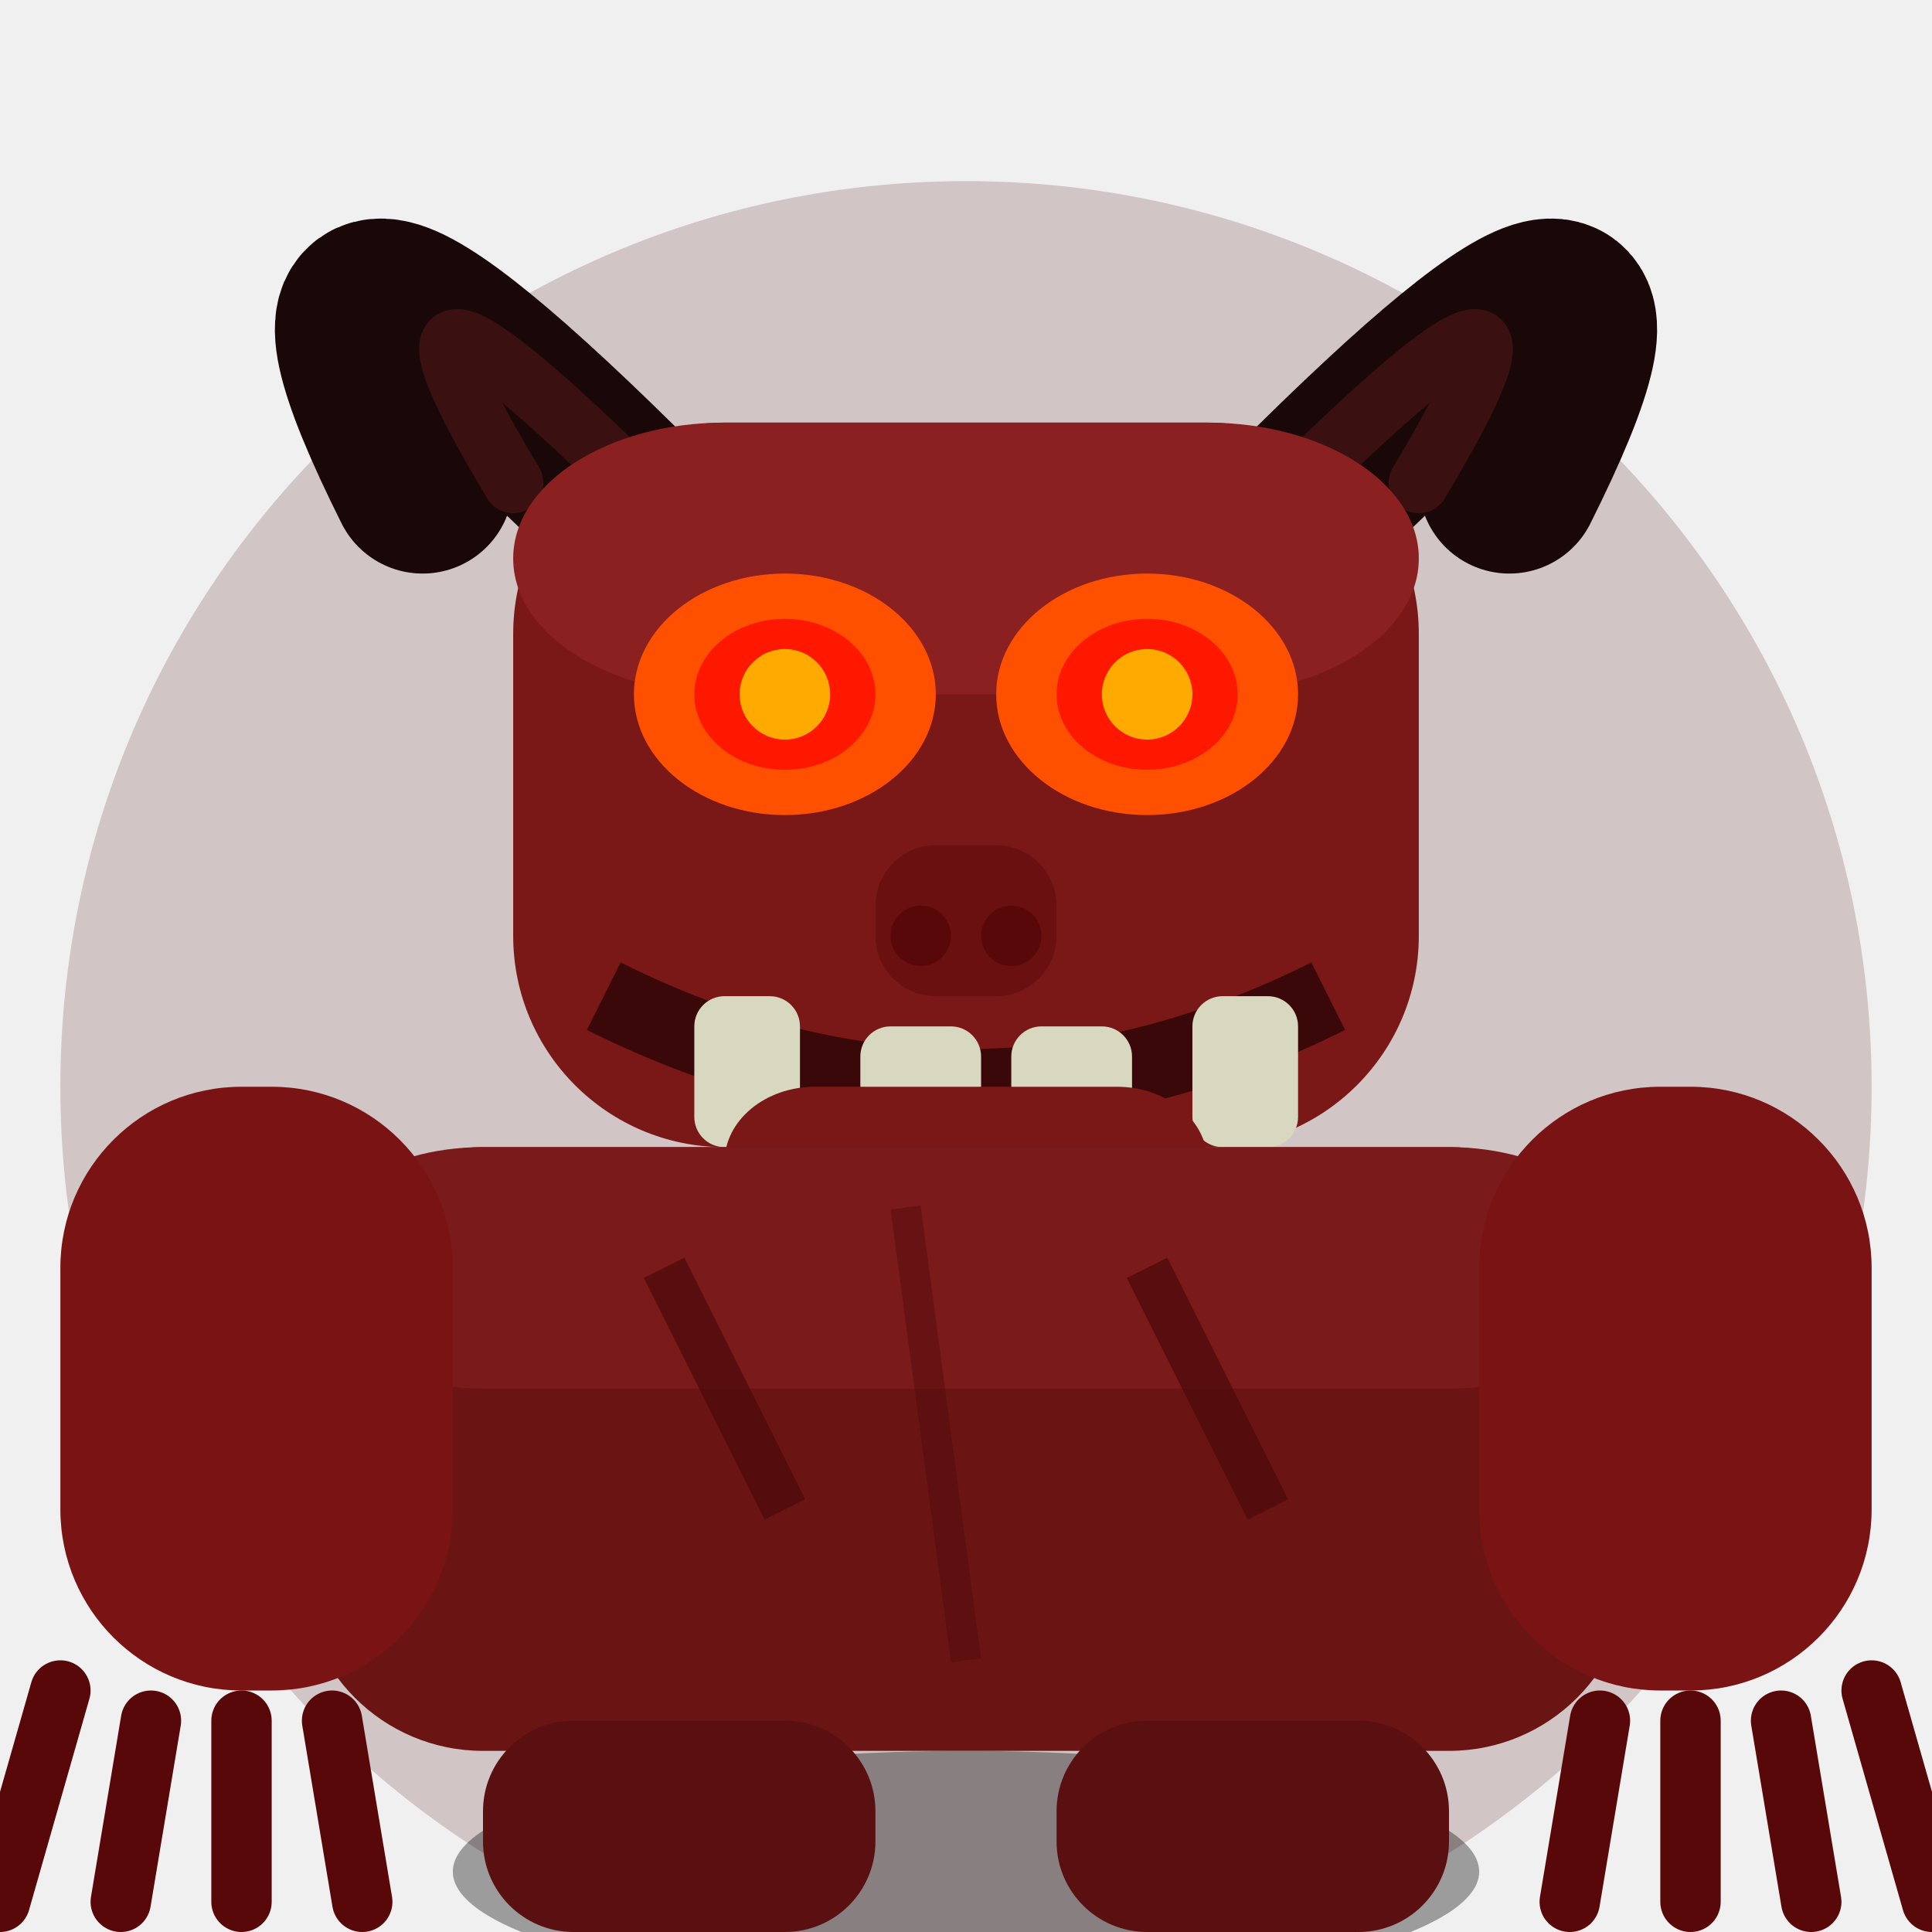
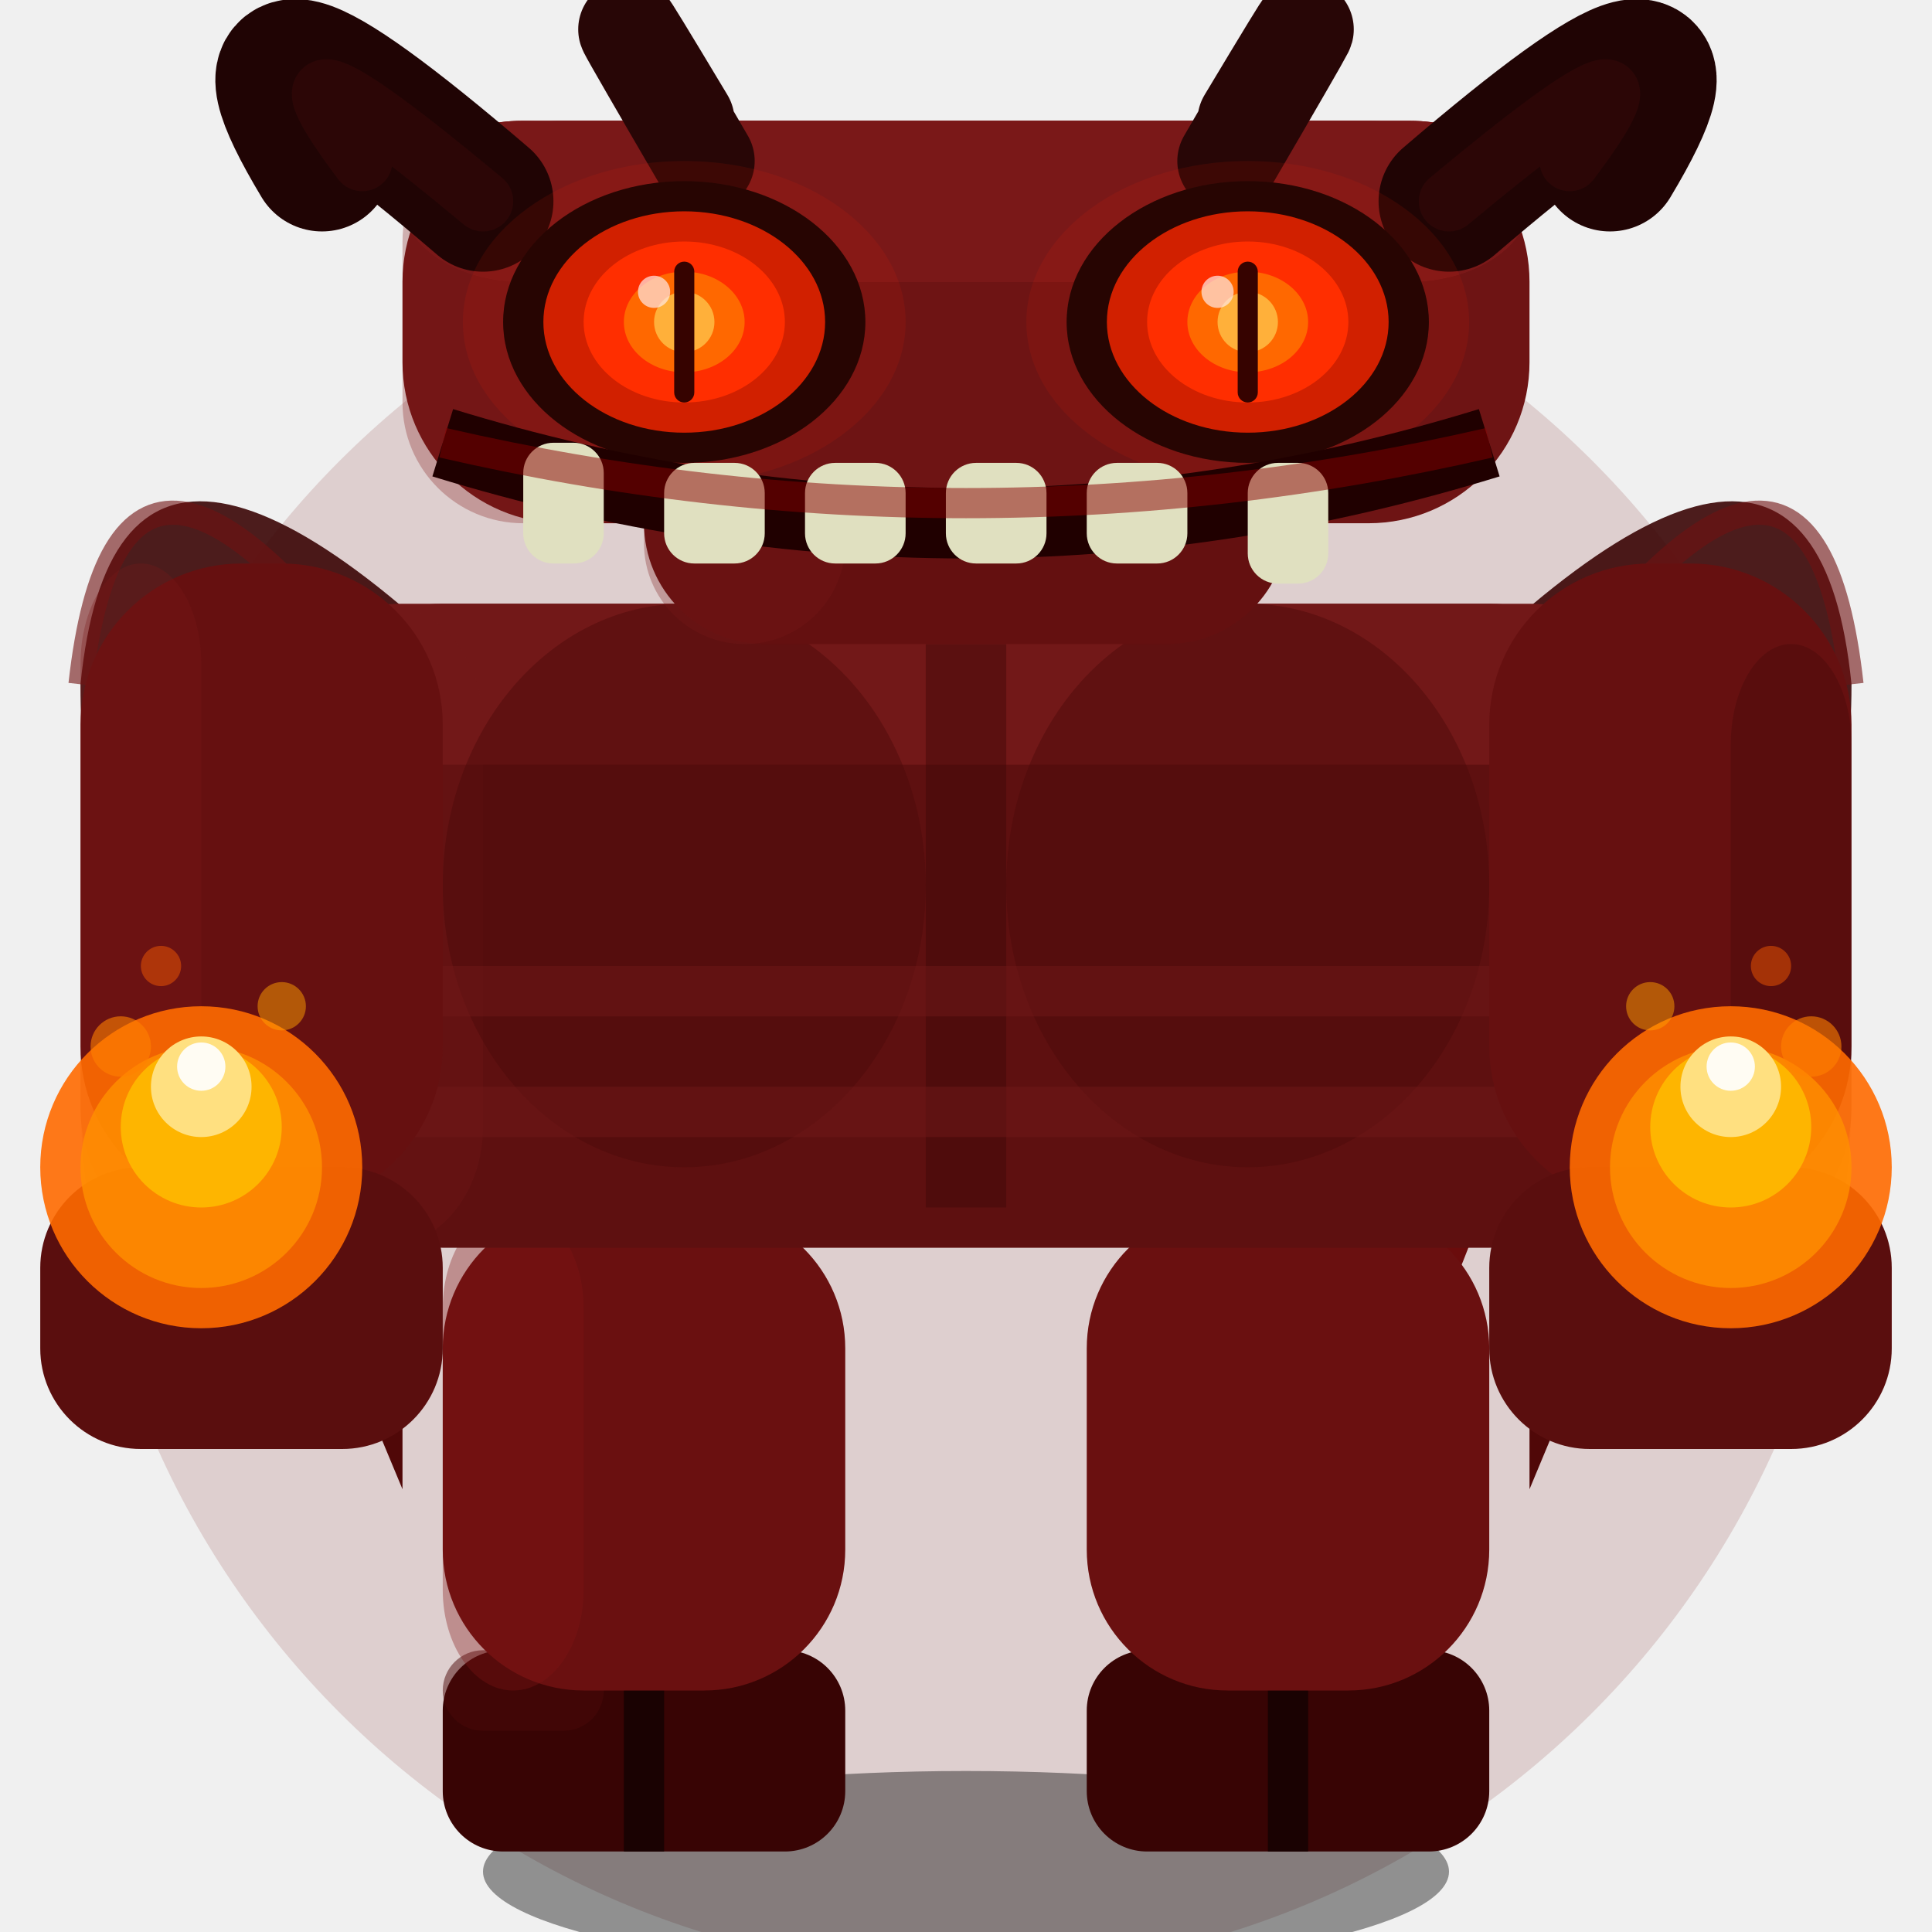
- <svg xmlns="http://www.w3.org/2000/svg" viewBox="0 0 64 64">
-   <circle cx="32" cy="36" r="30" fill="#400000" opacity="0.18" />
-   <ellipse cx="32" cy="62" rx="17" ry="4" fill="#000" opacity="0.35" />
-   <path d="M21,17 Q8,4 14,16" stroke="#1A0808" stroke-width="6" fill="none" stroke-linecap="round" />
-   <path d="M43,17 Q56,4 50,16" stroke="#1A0808" stroke-width="6" fill="none" stroke-linecap="round" />
-   <path d="M22,17 Q11,6 17,16" stroke="#3A1010" stroke-width="2" fill="none" stroke-linecap="round" />
-   <path d="M42,17 Q53,6 47,16" stroke="#3A1010" stroke-width="2" fill="none" stroke-linecap="round" />
-   <rect x="17" y="14" width="30" height="24" rx="7" fill="#7A1818" />
-   <rect x="17" y="14" width="30" height="9" rx="7" fill="#8A2020" />
-   <ellipse cx="26" cy="23" rx="5" ry="4" fill="#FF5000" />
-   <ellipse cx="38" cy="23" rx="5" ry="4" fill="#FF5000" />
-   <ellipse cx="26" cy="23" rx="3" ry="2.5" fill="#FF1800" />
-   <ellipse cx="38" cy="23" rx="3" ry="2.5" fill="#FF1800" />
-   <ellipse cx="26" cy="23" rx="1.5" ry="1.5" fill="#FFAA00" />
-   <ellipse cx="38" cy="23" rx="1.5" ry="1.5" fill="#FFAA00" />
-   <rect x="29" y="28" width="6" height="5" rx="2" fill="#6A1010" />
-   <circle cx="30.5" cy="31" r="1" fill="#580808" />
-   <circle cx="33.5" cy="31" r="1" fill="#580808" />
-   <path d="M20,33 Q32,39 44,33" stroke="#3A0808" stroke-width="2.5" fill="none" />
-   <rect x="23" y="33" width="3.5" height="5" rx="1" fill="#D8D8C0" />
-   <rect x="28.5" y="34" width="4" height="4" rx="1" fill="#D8D8C0" />
-   <rect x="33.5" y="34" width="4" height="4" rx="1" fill="#D8D8C0" />
-   <rect x="39.5" y="33" width="3.5" height="5" rx="1" fill="#D8D8C0" />
-   <rect x="24" y="36" width="16" height="5" rx="3" fill="#7A1818" />
-   <rect x="10" y="38" width="44" height="20" rx="6" fill="#6A1414" />
-   <rect x="10" y="38" width="44" height="8" rx="6" fill="#7A1A1A" />
-   <path d="M22,42 L26,50" stroke="#4A0808" stroke-width="1.5" fill="none" opacity="0.7" />
-   <path d="M38,42 L42,50" stroke="#4A0808" stroke-width="1.5" fill="none" opacity="0.7" />
-   <path d="M30,40 L32,55" stroke="#4A0808" stroke-width="1" fill="none" opacity="0.4" />
-   <rect x="2" y="36" width="13" height="20" rx="6" fill="#7A1414" />
-   <rect x="49" y="36" width="13" height="20" rx="6" fill="#7A1414" />
-   <path d="M2,56 L0,63 M5,57 L4,63 M8,57 L8,63 M11,57 L12,63" stroke="#580808" stroke-width="2" stroke-linecap="round" />
-   <path d="M62,56 L64,63 M59,57 L60,63 M56,57 L56,63 M53,57 L52,63" stroke="#580808" stroke-width="2" stroke-linecap="round" />
-   <rect x="16" y="57" width="13" height="7" rx="3" fill="#5A1010" />
-   <rect x="35" y="57" width="13" height="7" rx="3" fill="#5A1010" />
+ <svg xmlns="http://www.w3.org/2000/svg" viewBox="0 0 96 96">
+   <circle cx="48" cy="54" r="44" fill="#6A0000" opacity="0.14" />
+   <ellipse cx="48" cy="93" rx="24" ry="5" fill="#000" opacity="0.4" />
+   <path d="M28,38 Q6,14 4,34 Q4,52 20,54 Q24,55 28,50 Z" fill="#3A0404" opacity="0.9" />
+   <path d="M28,38 Q12,22 8,38" stroke="#5A0808" stroke-width="1.5" fill="none" />
+   <path d="M28,38 Q16,28 10,44" stroke="#5A0808" stroke-width="1" fill="none" />
+   <path d="M28,38 Q20,34 14,50" stroke="#5A0808" stroke-width="0.8" fill="none" />
+   <path d="M4,34 Q6,16 20,36" stroke="#701010" stroke-width="1.2" fill="none" opacity="0.6" />
+   <path d="M68,38 Q90,14 92,34 Q92,52 76,54 Q72,55 68,50 Z" fill="#3A0404" opacity="0.9" />
+   <path d="M68,38 Q84,22 88,38" stroke="#5A0808" stroke-width="1.5" fill="none" />
+   <path d="M68,38 Q80,28 86,44" stroke="#5A0808" stroke-width="1" fill="none" />
+   <path d="M68,38 Q76,34 82,50" stroke="#5A0808" stroke-width="0.8" fill="none" />
+   <path d="M92,34 Q90,16 76,36" stroke="#701010" stroke-width="1.2" fill="none" opacity="0.6" />
+   <path d="M58,76 Q70,68 72,56 Q74,44 64,42" stroke="#6A0C0C" stroke-width="5" fill="none" stroke-linecap="round" />
+   <path d="M58,76 Q70,68 72,56 Q74,44 64,42" stroke="#9A1414" stroke-width="2" fill="none" stroke-linecap="round" opacity="0.5" />
+   <polygon points="64,38 60,43 68,43" fill="#7A0E0E" />
+   <polygon points="64,38 61,41 67,41" fill="#A01818" />
+   <rect x="22" y="82" width="20" height="10" rx="3" fill="#380404" />
+   <rect x="54" y="82" width="20" height="10" rx="3" fill="#380404" />
+   <rect x="22" y="82" width="8" height="4" rx="2" fill="#4A0808" opacity="0.5" />
+   <rect x="31" y="82" width="2" height="10" fill="#1A0202" />
+   <rect x="63" y="82" width="2" height="10" fill="#1A0202" />
+   <rect x="22" y="60" width="20" height="24" rx="7" fill="#6A1010" />
+   <rect x="54" y="60" width="20" height="24" rx="7" fill="#6A1010" />
+   <rect x="22" y="60" width="7" height="24" rx="5" fill="#821414" opacity="0.35" />
+   <polygon points="20,68 15,62 20,74" fill="#500808" />
+   <polygon points="76,68 81,62 76,74" fill="#500808" />
+   <rect x="14" y="30" width="68" height="32" rx="8" fill="#5E1010" />
+   <rect x="14" y="30" width="68" height="8" rx="6" fill="#721818" />
+   <rect x="14" y="30" width="10" height="32" rx="6" fill="#721818" opacity="0.3" />
+   <ellipse cx="34" cy="44" rx="12" ry="14" fill="#4A0808" opacity="0.45" />
+   <ellipse cx="62" cy="44" rx="12" ry="14" fill="#4A0808" opacity="0.45" />
+   <rect x="46" y="32" width="4" height="28" fill="#3A0606" opacity="0.4" />
+   <rect x="18" y="48" width="60" height="2.5" rx="1" fill="#701818" opacity="0.5" />
+   <rect x="18" y="54" width="60" height="2.5" rx="1" fill="#701818" opacity="0.5" />
+   <rect x="4" y="28" width="18" height="32" rx="8" fill="#661010" />
+   <rect x="4" y="28" width="6" height="32" rx="5" fill="#7A1818" opacity="0.3" />
+   <rect x="74" y="28" width="18" height="32" rx="8" fill="#661010" />
+   <rect x="86" y="32" width="6" height="28" rx="5" fill="#3A0808" opacity="0.3" />
+   <rect x="2" y="58" width="20" height="14" rx="5" fill="#5A0E0E" />
+   <circle cx="10" cy="58" r="8" fill="#FF6A00" opacity="0.9" />
+   <circle cx="10" cy="58" r="6" fill="#FF9000" opacity="0.8" />
+   <circle cx="10" cy="56" r="4" fill="#FFC000" opacity="0.8" />
+   <circle cx="10" cy="54" r="2.5" fill="#FFE080" />
+   <circle cx="10" cy="53" r="1.2" fill="#FFF" opacity="0.9" />
+   <circle cx="6" cy="52" r="1.5" fill="#FF8000" opacity="0.6" />
+   <circle cx="14" cy="50" r="1.2" fill="#FFA000" opacity="0.5" />
+   <circle cx="8" cy="48" r="1" fill="#FF6000" opacity="0.45" />
+   <rect x="74" y="58" width="20" height="14" rx="5" fill="#5A0E0E" />
+   <circle cx="86" cy="58" r="8" fill="#FF6A00" opacity="0.9" />
+   <circle cx="86" cy="58" r="6" fill="#FF9000" opacity="0.8" />
+   <circle cx="86" cy="56" r="4" fill="#FFC000" opacity="0.8" />
+   <circle cx="86" cy="54" r="2.5" fill="#FFE080" />
+   <circle cx="86" cy="53" r="1.2" fill="#FFF" opacity="0.9" />
+   <circle cx="90" cy="52" r="1.5" fill="#FF8000" opacity="0.6" />
+   <circle cx="82" cy="50" r="1.2" fill="#FFA000" opacity="0.5" />
+   <circle cx="88" cy="48" r="1" fill="#FF6000" opacity="0.45" />
+   <rect x="32" y="20" width="32" height="12" rx="6" fill="#641010" />
+   <rect x="32" y="20" width="10" height="12" rx="5" fill="#7A1818" opacity="0.3" />
+   <rect x="20" y="6" width="56" height="20" rx="8" fill="#6E1414" />
+   <rect x="20" y="6" width="56" height="8" rx="6" fill="#821A1A" />
+   <rect x="20" y="6" width="12" height="20" rx="6" fill="#821A1A" opacity="0.3" />
+   <rect x="20" y="6" width="56" height="8" rx="6" fill="#7A1818" />
+   <path d="M24,10 Q10,-2 16,8" stroke="#200404" stroke-width="7" fill="none" stroke-linecap="round" />
+   <path d="M24,10 Q12,0 18,8" stroke="#380808" stroke-width="3" fill="none" stroke-linecap="round" opacity="0.5" />
+   <path d="M72,10 Q86,-2 80,8" stroke="#200404" stroke-width="7" fill="none" stroke-linecap="round" />
+   <path d="M72,10 Q84,0 78,8" stroke="#380808" stroke-width="3" fill="none" stroke-linecap="round" opacity="0.5" />
+   <path d="M35,8 Q28,-4 34,6" stroke="#280606" stroke-width="5" fill="none" stroke-linecap="round" />
+   <path d="M61,8 Q68,-4 62,6" stroke="#280606" stroke-width="5" fill="none" stroke-linecap="round" />
+   <ellipse cx="34" cy="16" rx="9" ry="7" fill="#100202" />
+   <ellipse cx="34" cy="16" rx="7" ry="5.5" fill="#CC2000" />
+   <ellipse cx="34" cy="16" rx="5" ry="4" fill="#FF3000" />
+   <ellipse cx="34" cy="16" rx="3" ry="2.5" fill="#FF7000" />
+   <circle cx="34" cy="16" r="1.5" fill="#FFC040" />
+   <circle cx="32.5" cy="14.5" r="0.8" fill="#FFF" opacity="0.7" />
+   <rect x="33.5" y="13" width="1" height="7" rx="0.5" fill="#200000" />
+   <ellipse cx="34" cy="16" rx="11" ry="8" fill="#FF2000" opacity="0.1" />
+   <ellipse cx="62" cy="16" rx="9" ry="7" fill="#100202" />
+   <ellipse cx="62" cy="16" rx="7" ry="5.5" fill="#CC2000" />
+   <ellipse cx="62" cy="16" rx="5" ry="4" fill="#FF3000" />
+   <ellipse cx="62" cy="16" rx="3" ry="2.5" fill="#FF7000" />
+   <circle cx="62" cy="16" r="1.5" fill="#FFC040" />
+   <circle cx="60.5" cy="14.5" r="0.8" fill="#FFF" opacity="0.7" />
+   <rect x="61.5" y="13" width="1" height="7" rx="0.5" fill="#200000" />
+   <ellipse cx="62" cy="16" rx="11" ry="8" fill="#FF2000" opacity="0.1" />
+   <path d="M22,22 Q48,30 74,22" stroke="#200000" stroke-width="3.5" fill="none" />
+   <rect x="26" y="22" width="4" height="6" rx="1.5" fill="#E0E0C0" />
+   <rect x="33" y="23" width="5" height="5" rx="1.5" fill="#E0E0C0" />
+   <rect x="40" y="23" width="5" height="5" rx="1.5" fill="#E0E0C0" />
+   <rect x="47" y="23" width="5" height="5" rx="1.5" fill="#E0E0C0" />
+   <rect x="54" y="23" width="5" height="5" rx="1.5" fill="#E0E0C0" />
+   <rect x="62" y="23" width="4" height="6" rx="1.5" fill="#E0E0C0" />
+   <path d="M22,22 Q48,28 74,22" stroke="#880000" stroke-width="1.5" fill="none" opacity="0.5" />
</svg>
